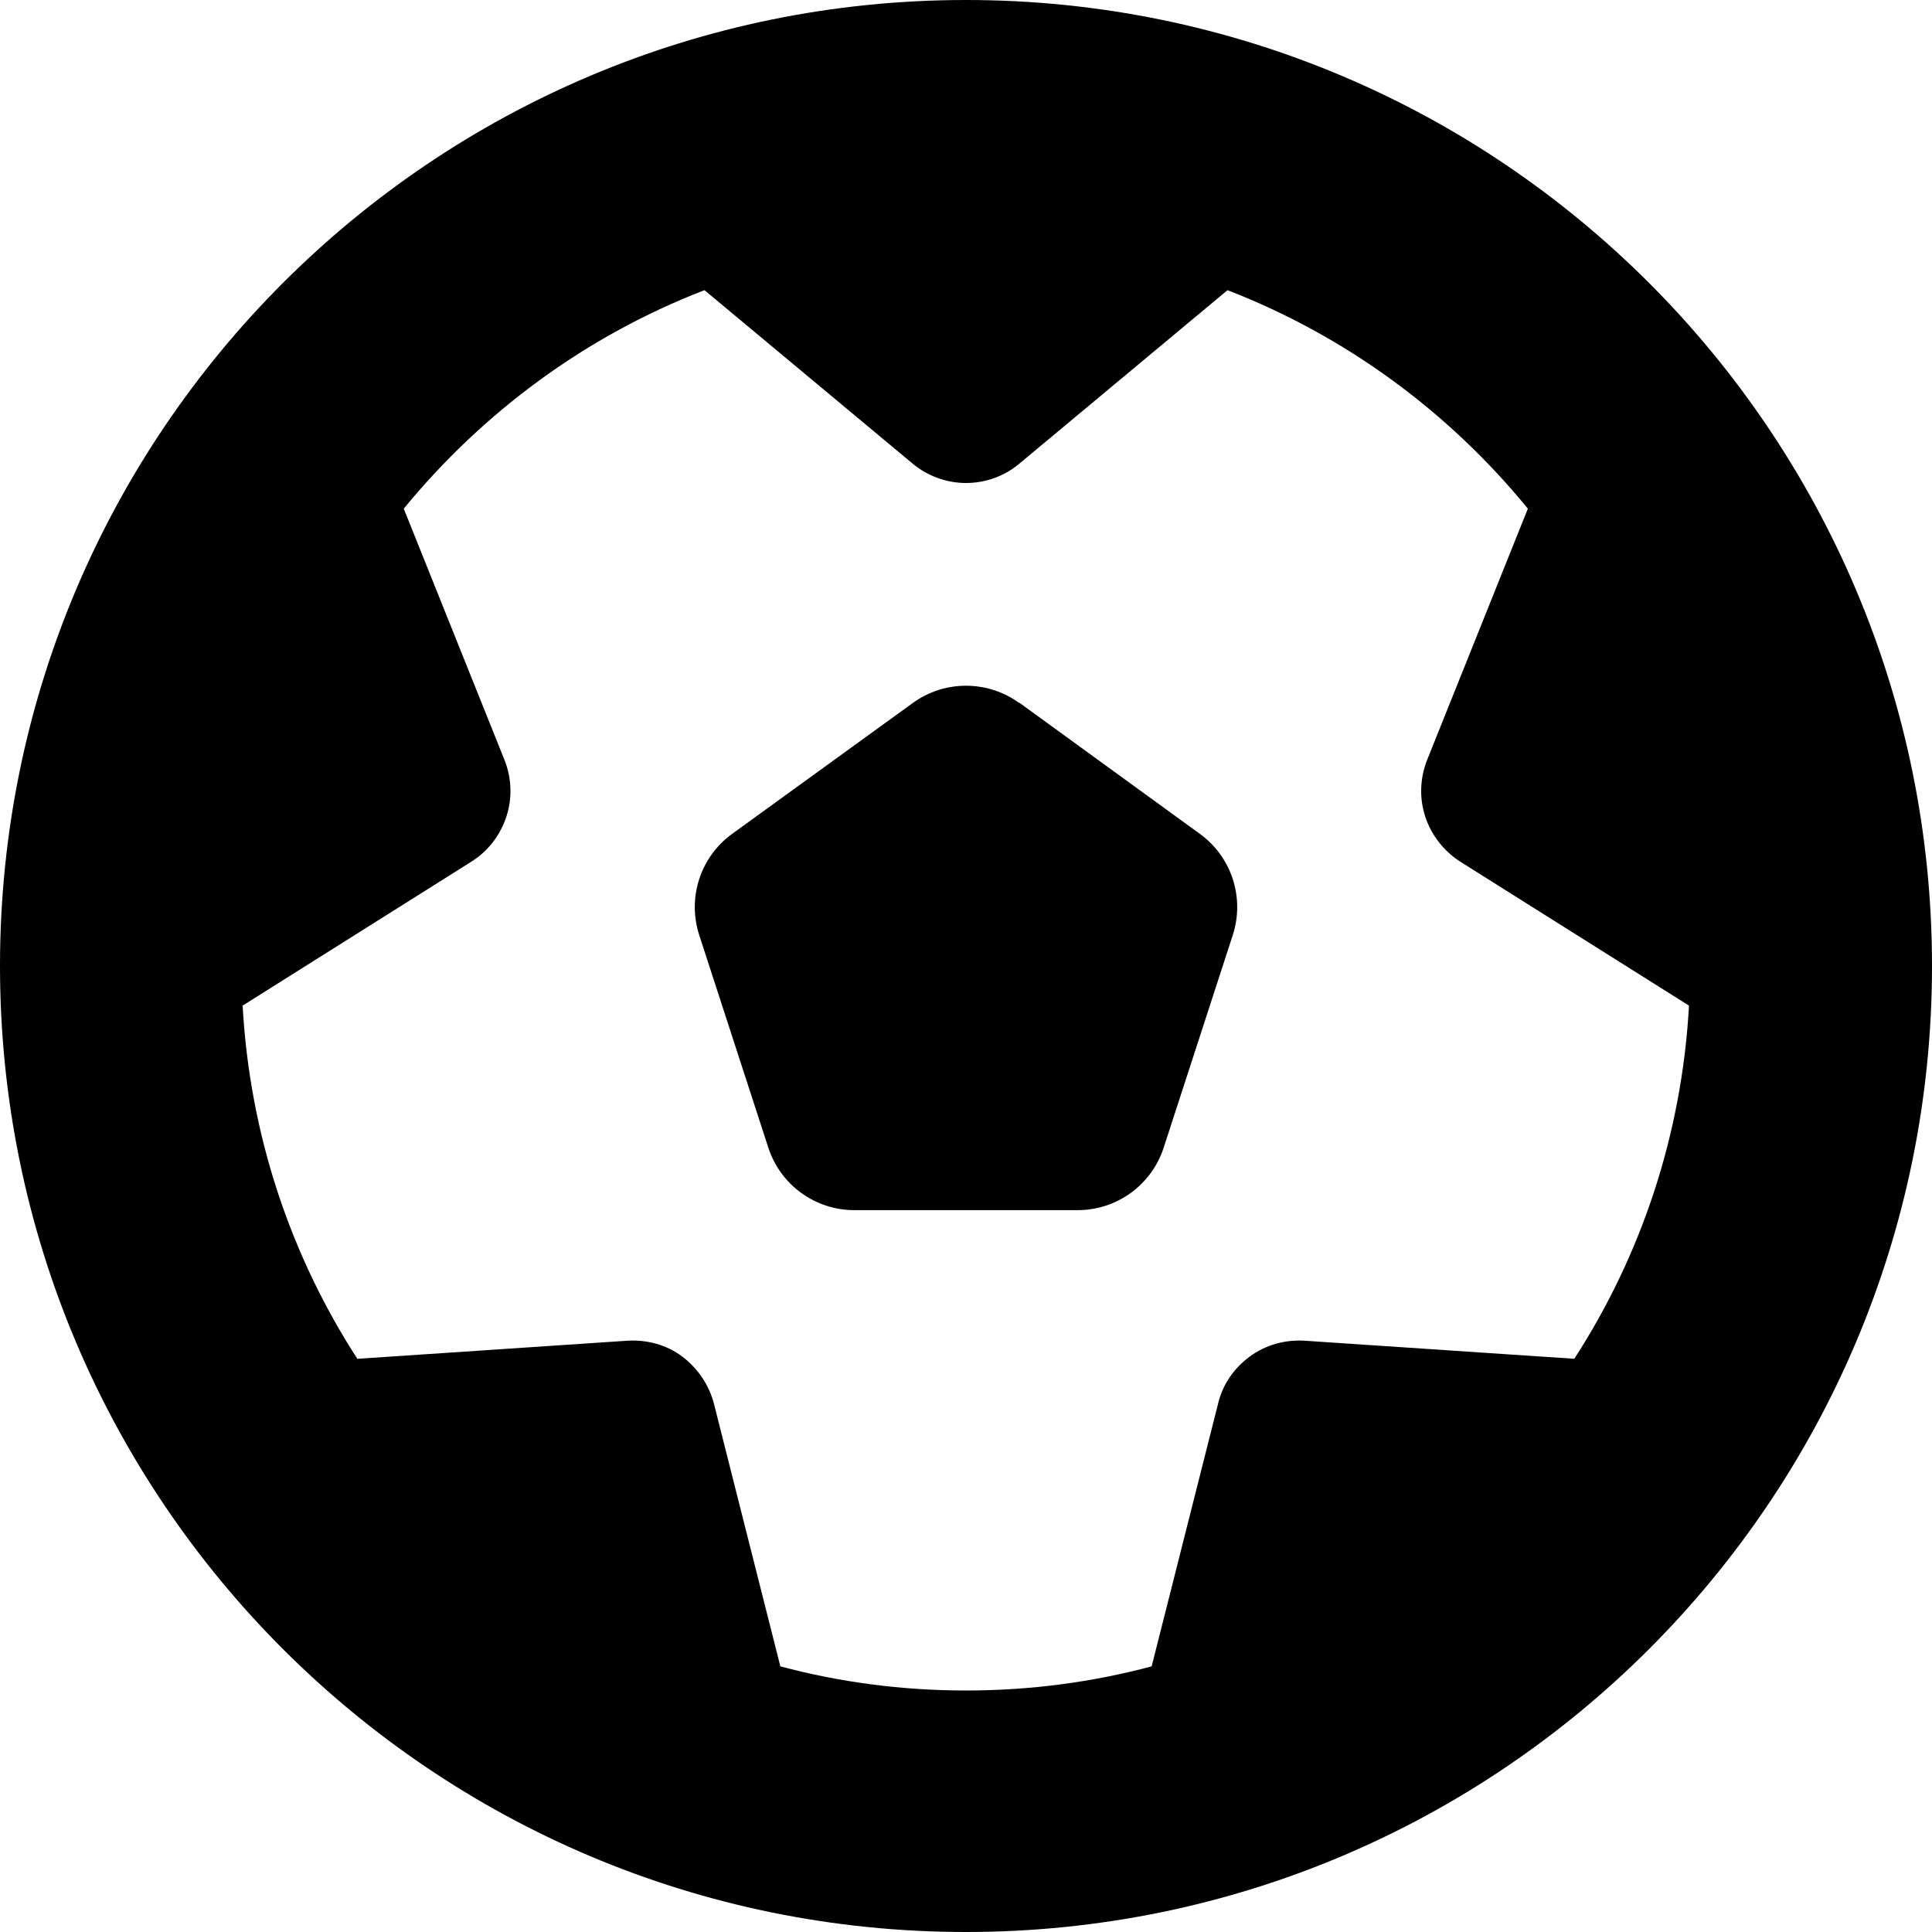
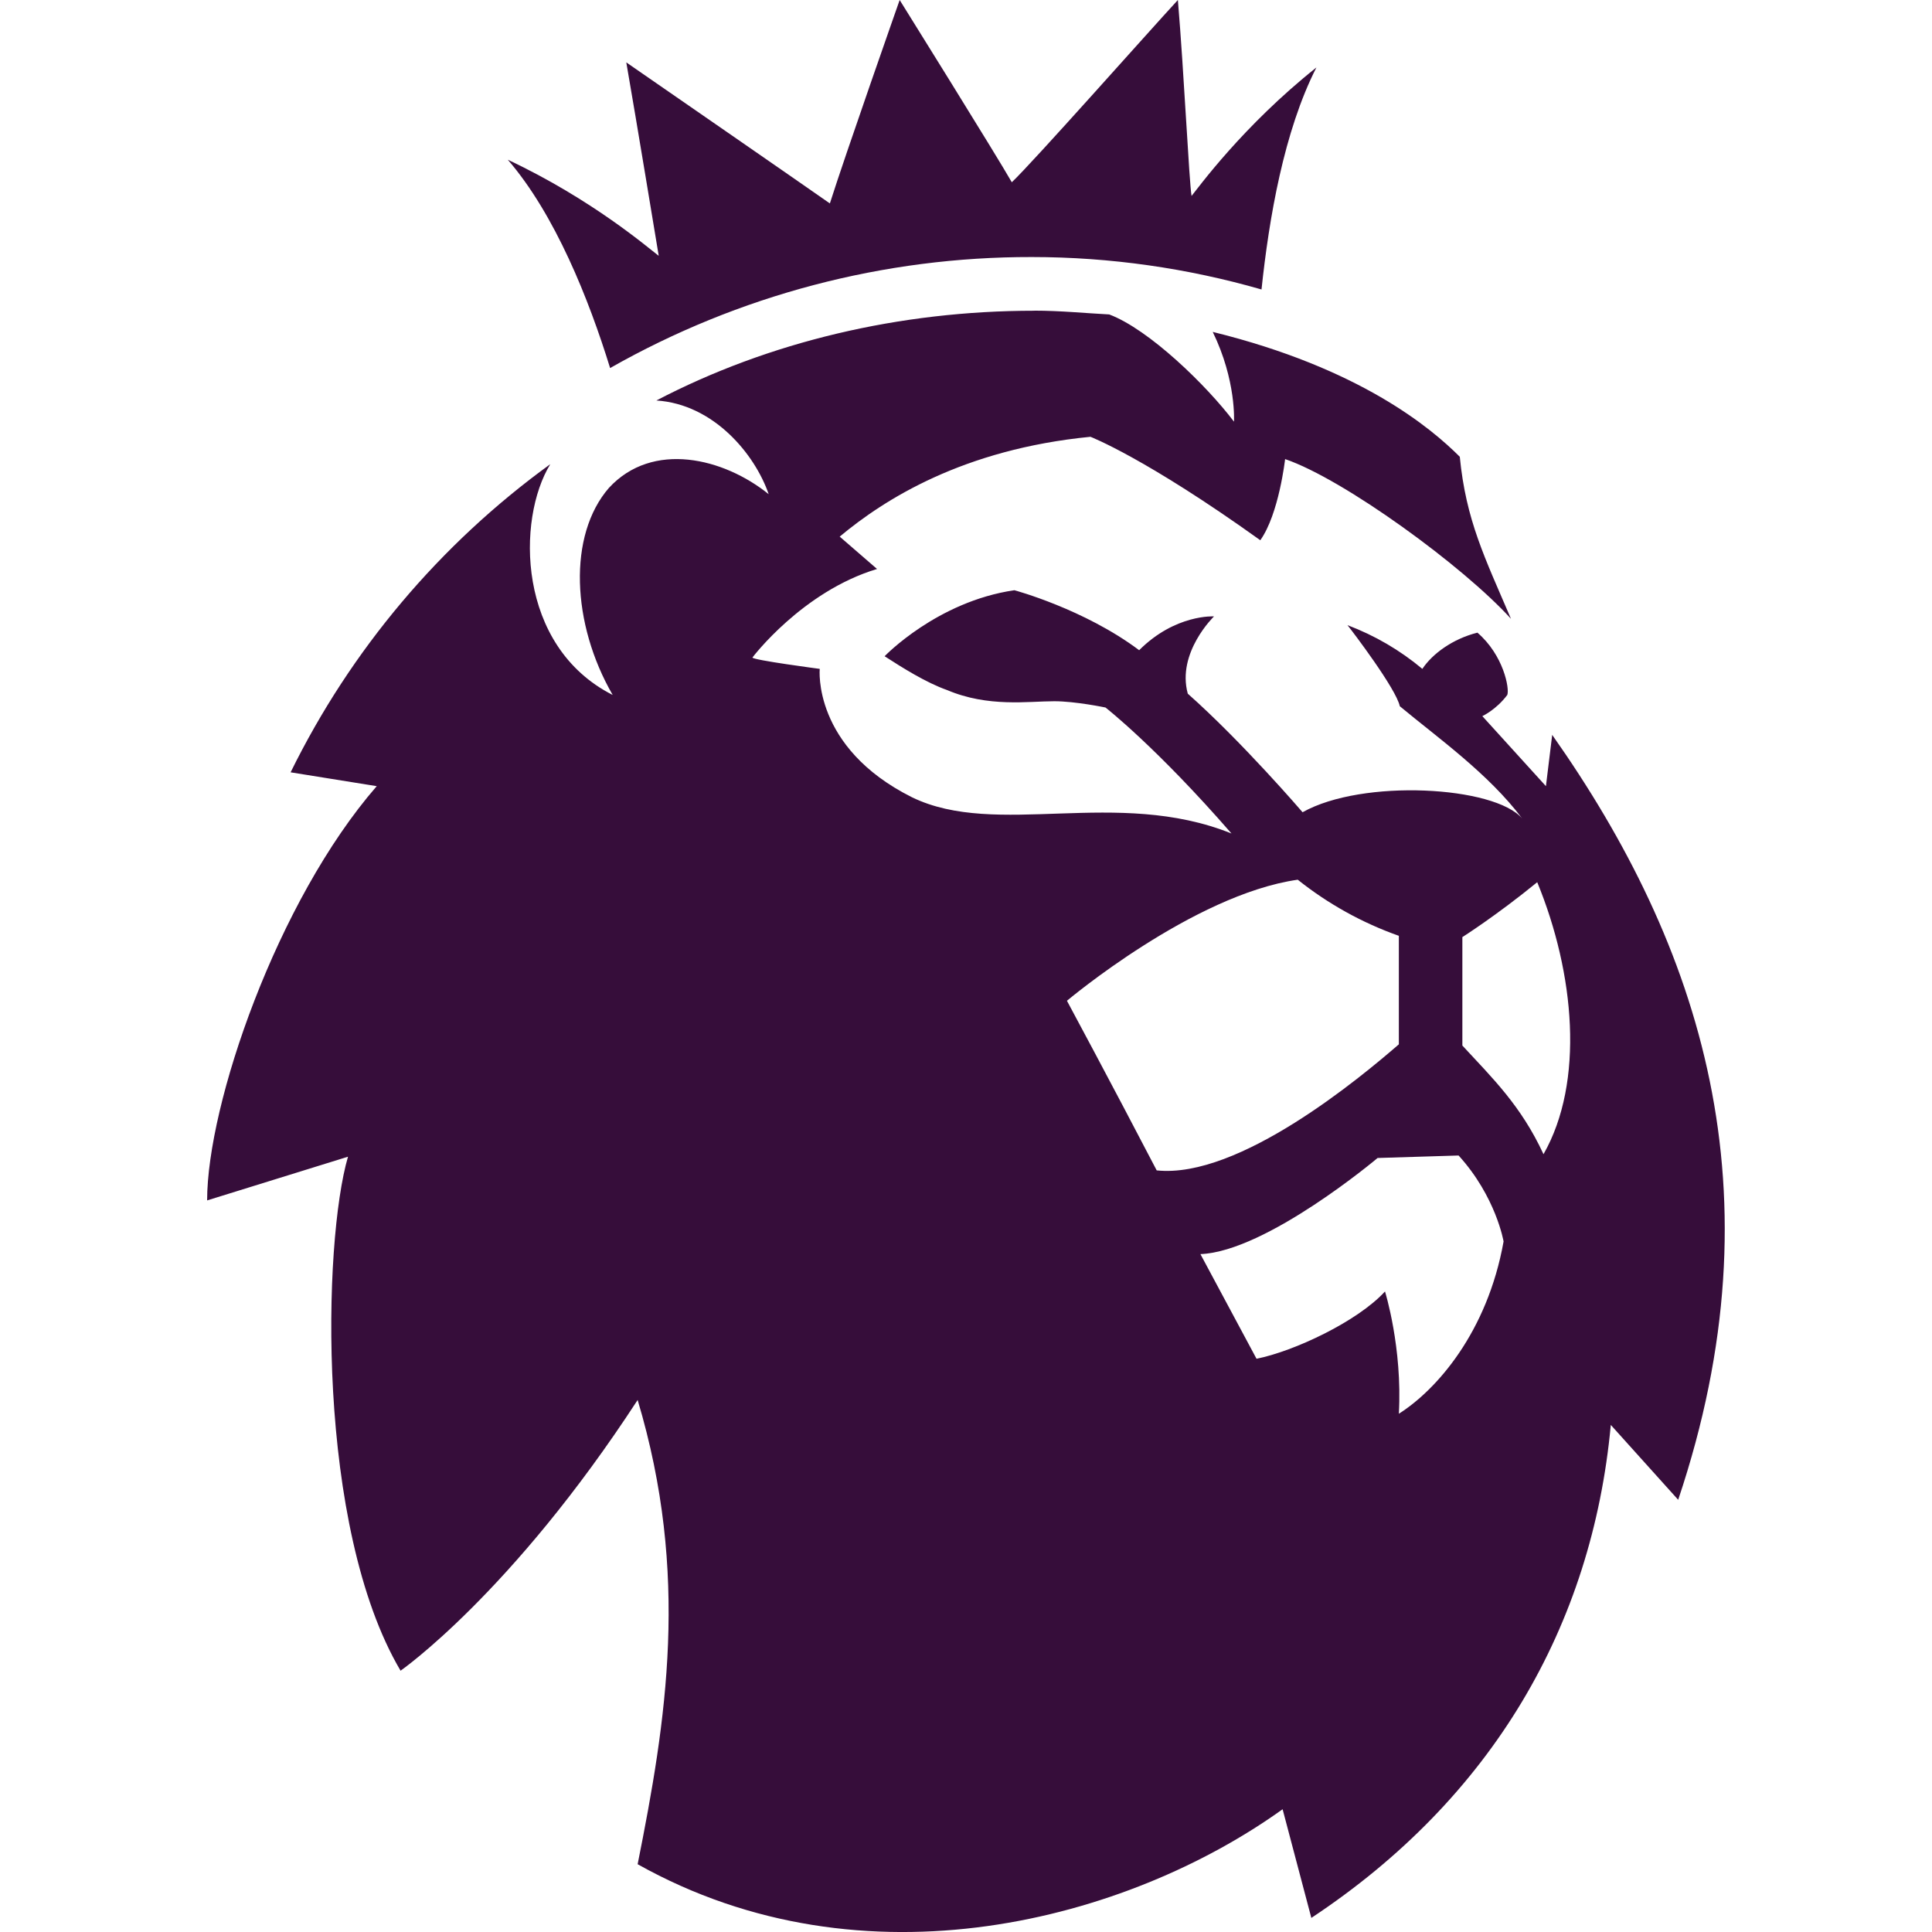
- <svg xmlns="http://www.w3.org/2000/svg" viewBox="0 0 512 512">
-   <path fill="currentColor" d="M417.3 360.1l-71.6-4.8c-5.2-.3-10.3 1.1-14.5 4.2s-7.2 7.4-8.4 12.5l-17.6 69.6C289.5 445.8 273 448 256 448s-33.5-2.2-49.2-6.4L189.2 372c-1.3-5-4.3-9.4-8.4-12.5s-9.3-4.5-14.5-4.2l-71.6 4.8c-17.6-27.2-28.5-59.2-30.4-93.6L125 228.3c4.4-2.8 7.6-7 9.2-11.9s1.4-10.2-.5-15l-26.7-66.6C128 109.2 155.3 89 186.7 76.9l55.2 46c4 3.3 9 5.1 14.1 5.1s10.2-1.8 14.1-5.1l55.2-46c31.3 12.1 58.7 32.3 79.6 57.9l-26.7 66.6c-1.9 4.8-2.1 10.1-.5 15s4.9 9.1 9.2 11.9l60.7 38.2c-1.9 34.4-12.8 66.4-30.4 93.6zM256 512a256 256 0 1 0 0-512 256 256 0 1 0 0 512zm14.1-325.7c-8.4-6.1-19.8-6.1-28.2 0L194 221c-8.4 6.1-11.9 16.9-8.7 26.8l18.3 56.3c3.2 9.9 12.4 16.6 22.8 16.6l59.2 0c10.4 0 19.6-6.7 22.8-16.6l18.3-56.3c3.2-9.9-.3-20.7-8.7-26.8l-47.9-34.8z" />
+ <svg xmlns="http://www.w3.org/2000/svg" fill="#360D3A" role="img" viewBox="0 0 24 24">
+   <path d="M11.176 0s-.681 1.938-.867 2.527C9.844 2.202 8.386 1.194 7.78.775c.14.806.356 2.124.403 2.403-.124-.093-.821-.698-1.875-1.194.589.682 1.008 1.736 1.271 2.588a10.566 10.566 0 0 1 5.238-1.379c.977 0 1.94.14 2.854.403.093-.884.279-1.968.682-2.758-.915.728-1.474 1.503-1.551 1.596-.031-.186-.093-1.52-.17-2.434-.372.403-1.8 2.016-2.063 2.264C12.384 1.938 11.176 0 11.176 0zm1.674 3.86c-1.674 0-3.3.386-4.696 1.115.713.046 1.224.668 1.395 1.164-.558-.45-1.442-.667-1.985-.078-.511.589-.464 1.688.047 2.572-1.193-.605-1.194-2.185-.775-2.867A10.392 10.392 0 0 0 3.61 9.594l1.07.172c-1.24 1.426-2.107 3.953-2.107 5.146l1.75-.543c-.31 1.054-.401 4.602.653 6.385 0 0 1.38-.96 2.945-3.363.65 2.17.356 3.985 0 5.767 2.82 1.581 6.09.696 8.012-.683l.357 1.35c2.248-1.489 3.488-3.628 3.72-6.124l.837.93c1.286-3.829.28-6.883-1.565-9.502l-.078.637-.79-.87s.17-.077.31-.263c.03-.078-.046-.495-.371-.774-.31.078-.56.264-.684.45a3.222 3.222 0 0 0-.93-.543c.062.077.604.79.65 1.007.466.388 1.102.837 1.52 1.395-.34-.403-1.984-.497-2.728-.078 0 0-.744-.868-1.426-1.473-.14-.511.326-.96.326-.96s-.48-.03-.93.42c-.682-.512-1.55-.745-1.55-.745-.961.14-1.612.82-1.612.82.217.14.512.327.776.42.511.217 1.006.139 1.332.139.263 0 .636.078.636.078s.635.495 1.565 1.565c-1.426-.574-2.915.062-3.969-.45-1.24-.62-1.146-1.595-1.146-1.595s-.836-.11-.836-.141c0 0 .618-.82 1.548-1.1l-.464-.402c.558-.465 1.534-1.085 3.115-1.24 0 0 .683.262 2.11 1.285.232-.326.308-1.008.308-1.008.728.248 2.217 1.333 2.806 1.984-.325-.759-.559-1.223-.636-2.013-.357-.357-1.24-1.101-3.069-1.551.295.605.264 1.115.264 1.115-.34-.45-1.055-1.146-1.55-1.332-.295-.015-.605-.047-.93-.047zm3.271 7.068a4.323 4.323 0 0 0 1.256.697v1.348c-.465.403-1.985 1.675-3.008 1.566-.573-1.1-1.115-2.107-1.115-2.107s1.565-1.318 2.867-1.504zm2.975.031c.465 1.131.59 2.48.078 3.379-.28-.605-.636-.947-1.008-1.35v-1.347s.418-.264.93-.682zm-.977 3.395c.465.511.559 1.068.559 1.068-.202 1.131-.836 1.846-1.301 2.14.046-.821-.172-1.519-.172-1.519-.34.372-1.13.743-1.596.836l-.697-1.3c.822-.032 2.201-1.194 2.201-1.194l1.006-.031z" />
</svg>
